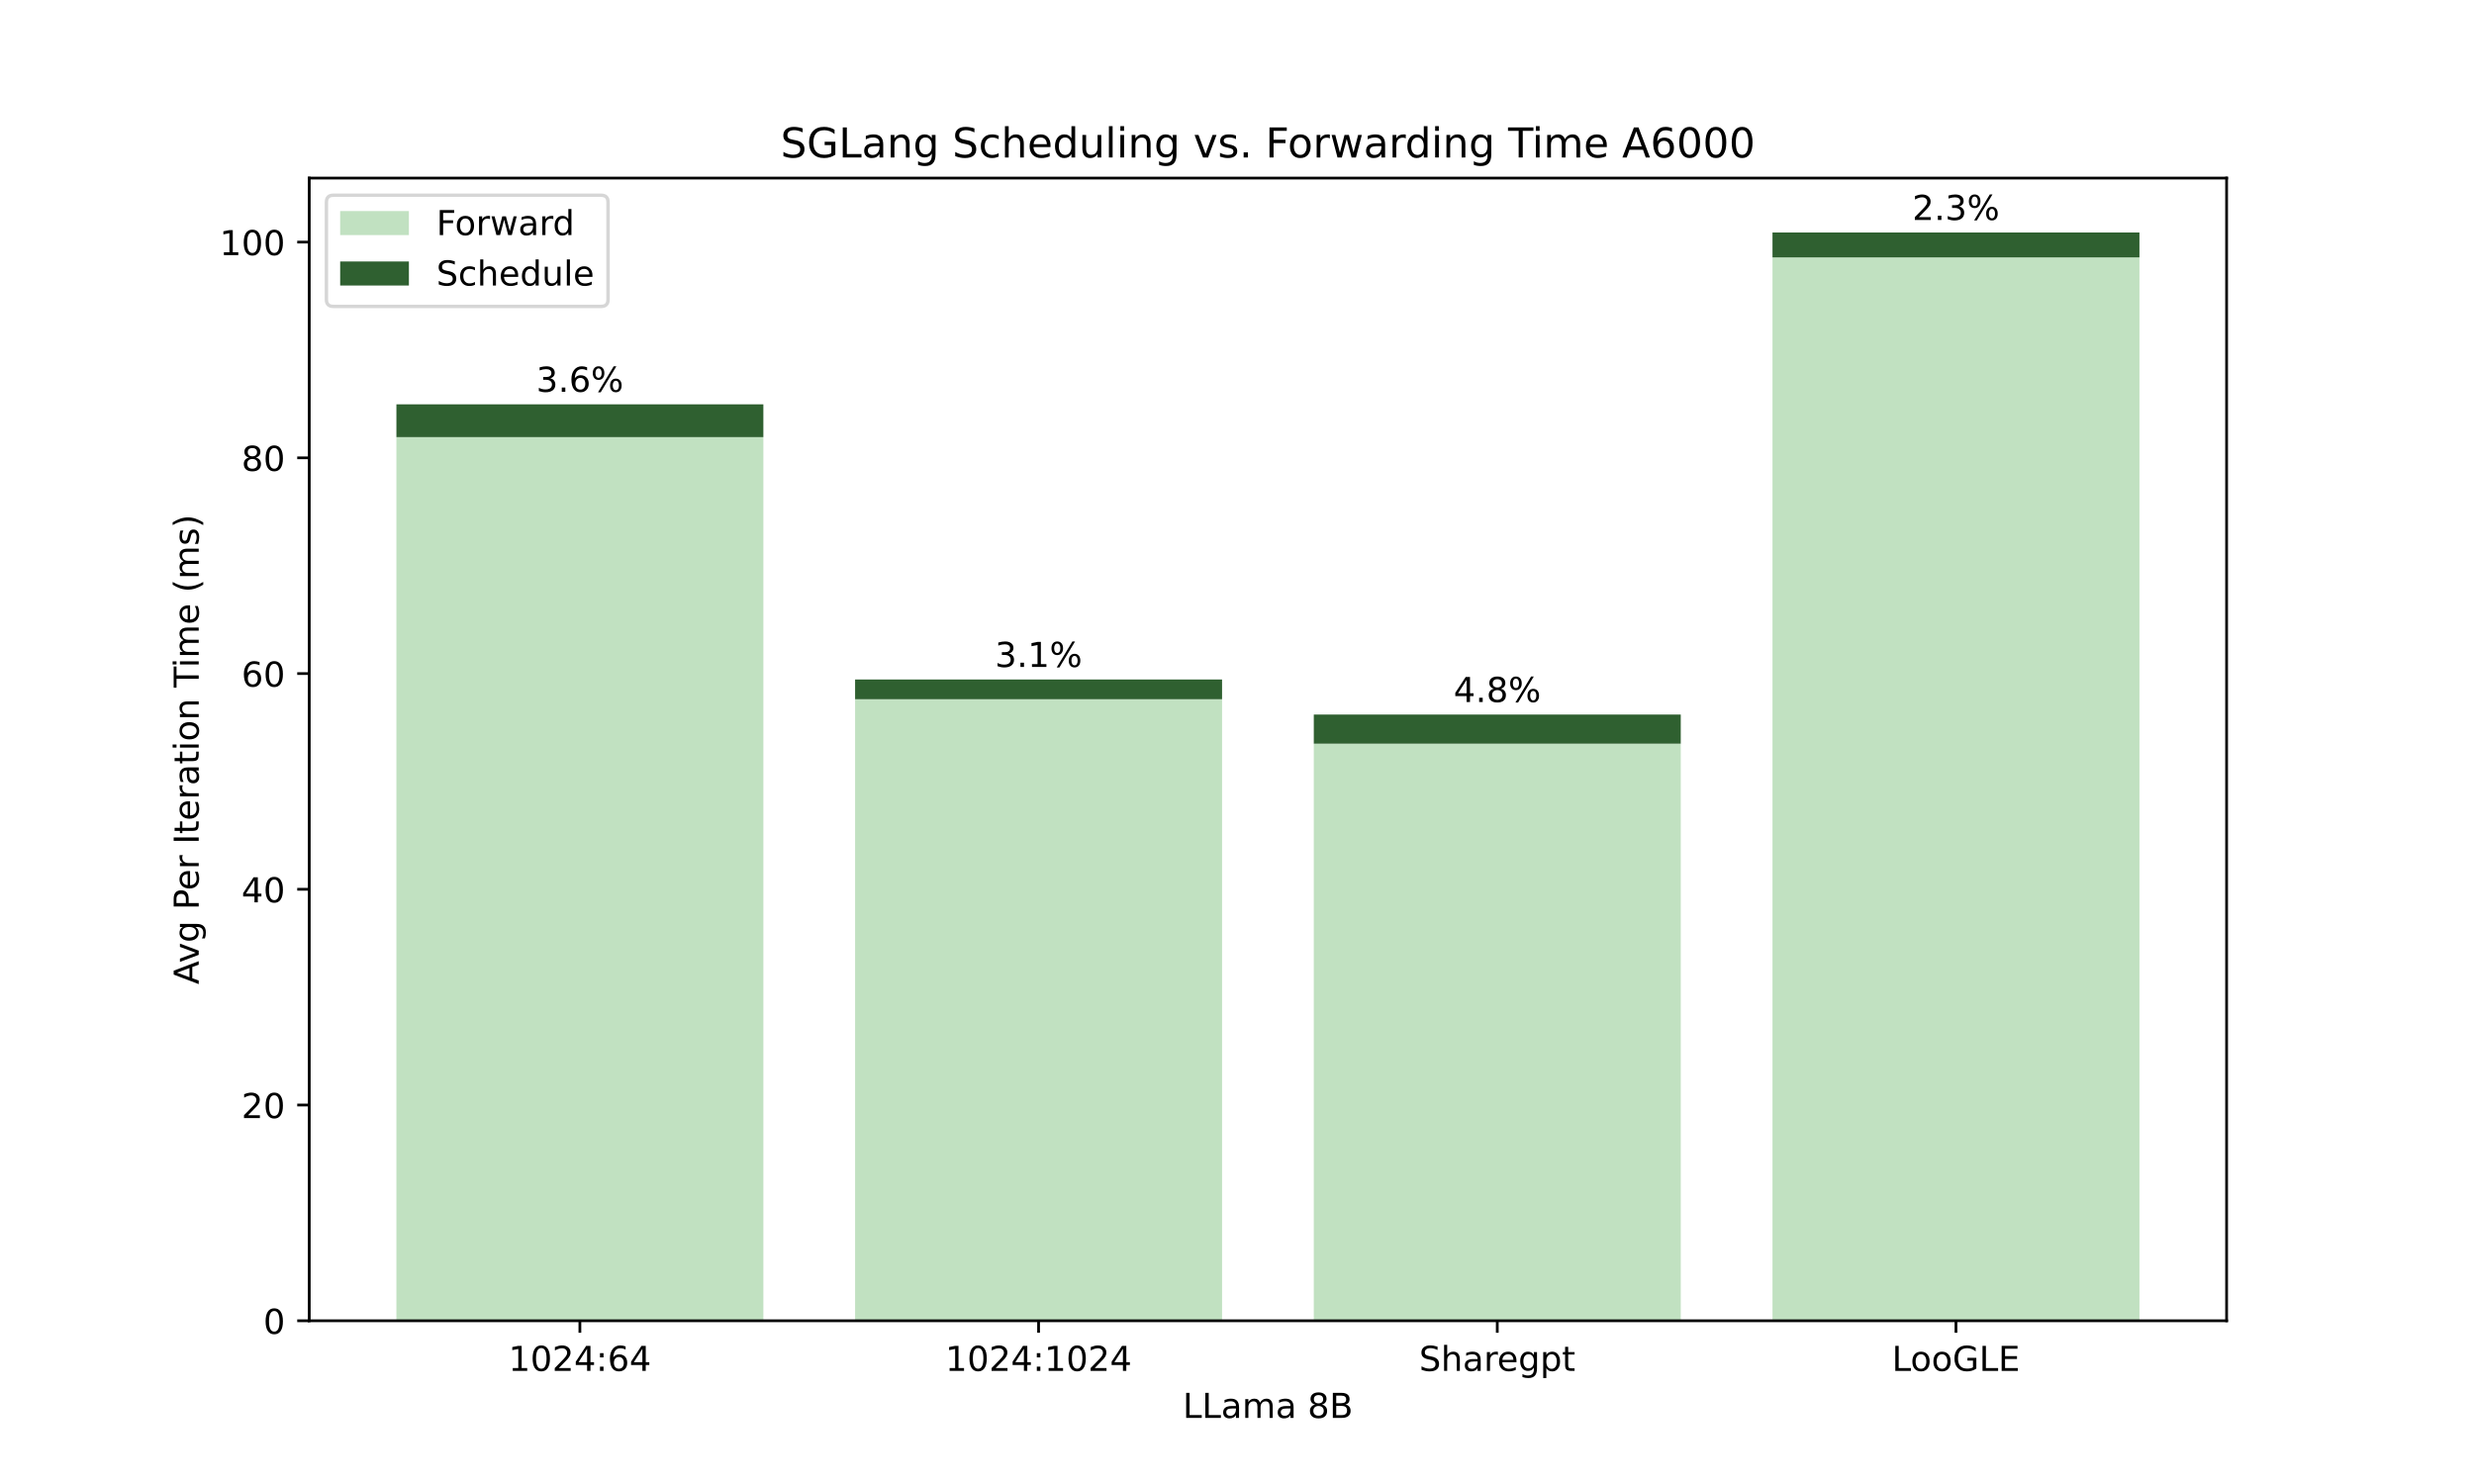
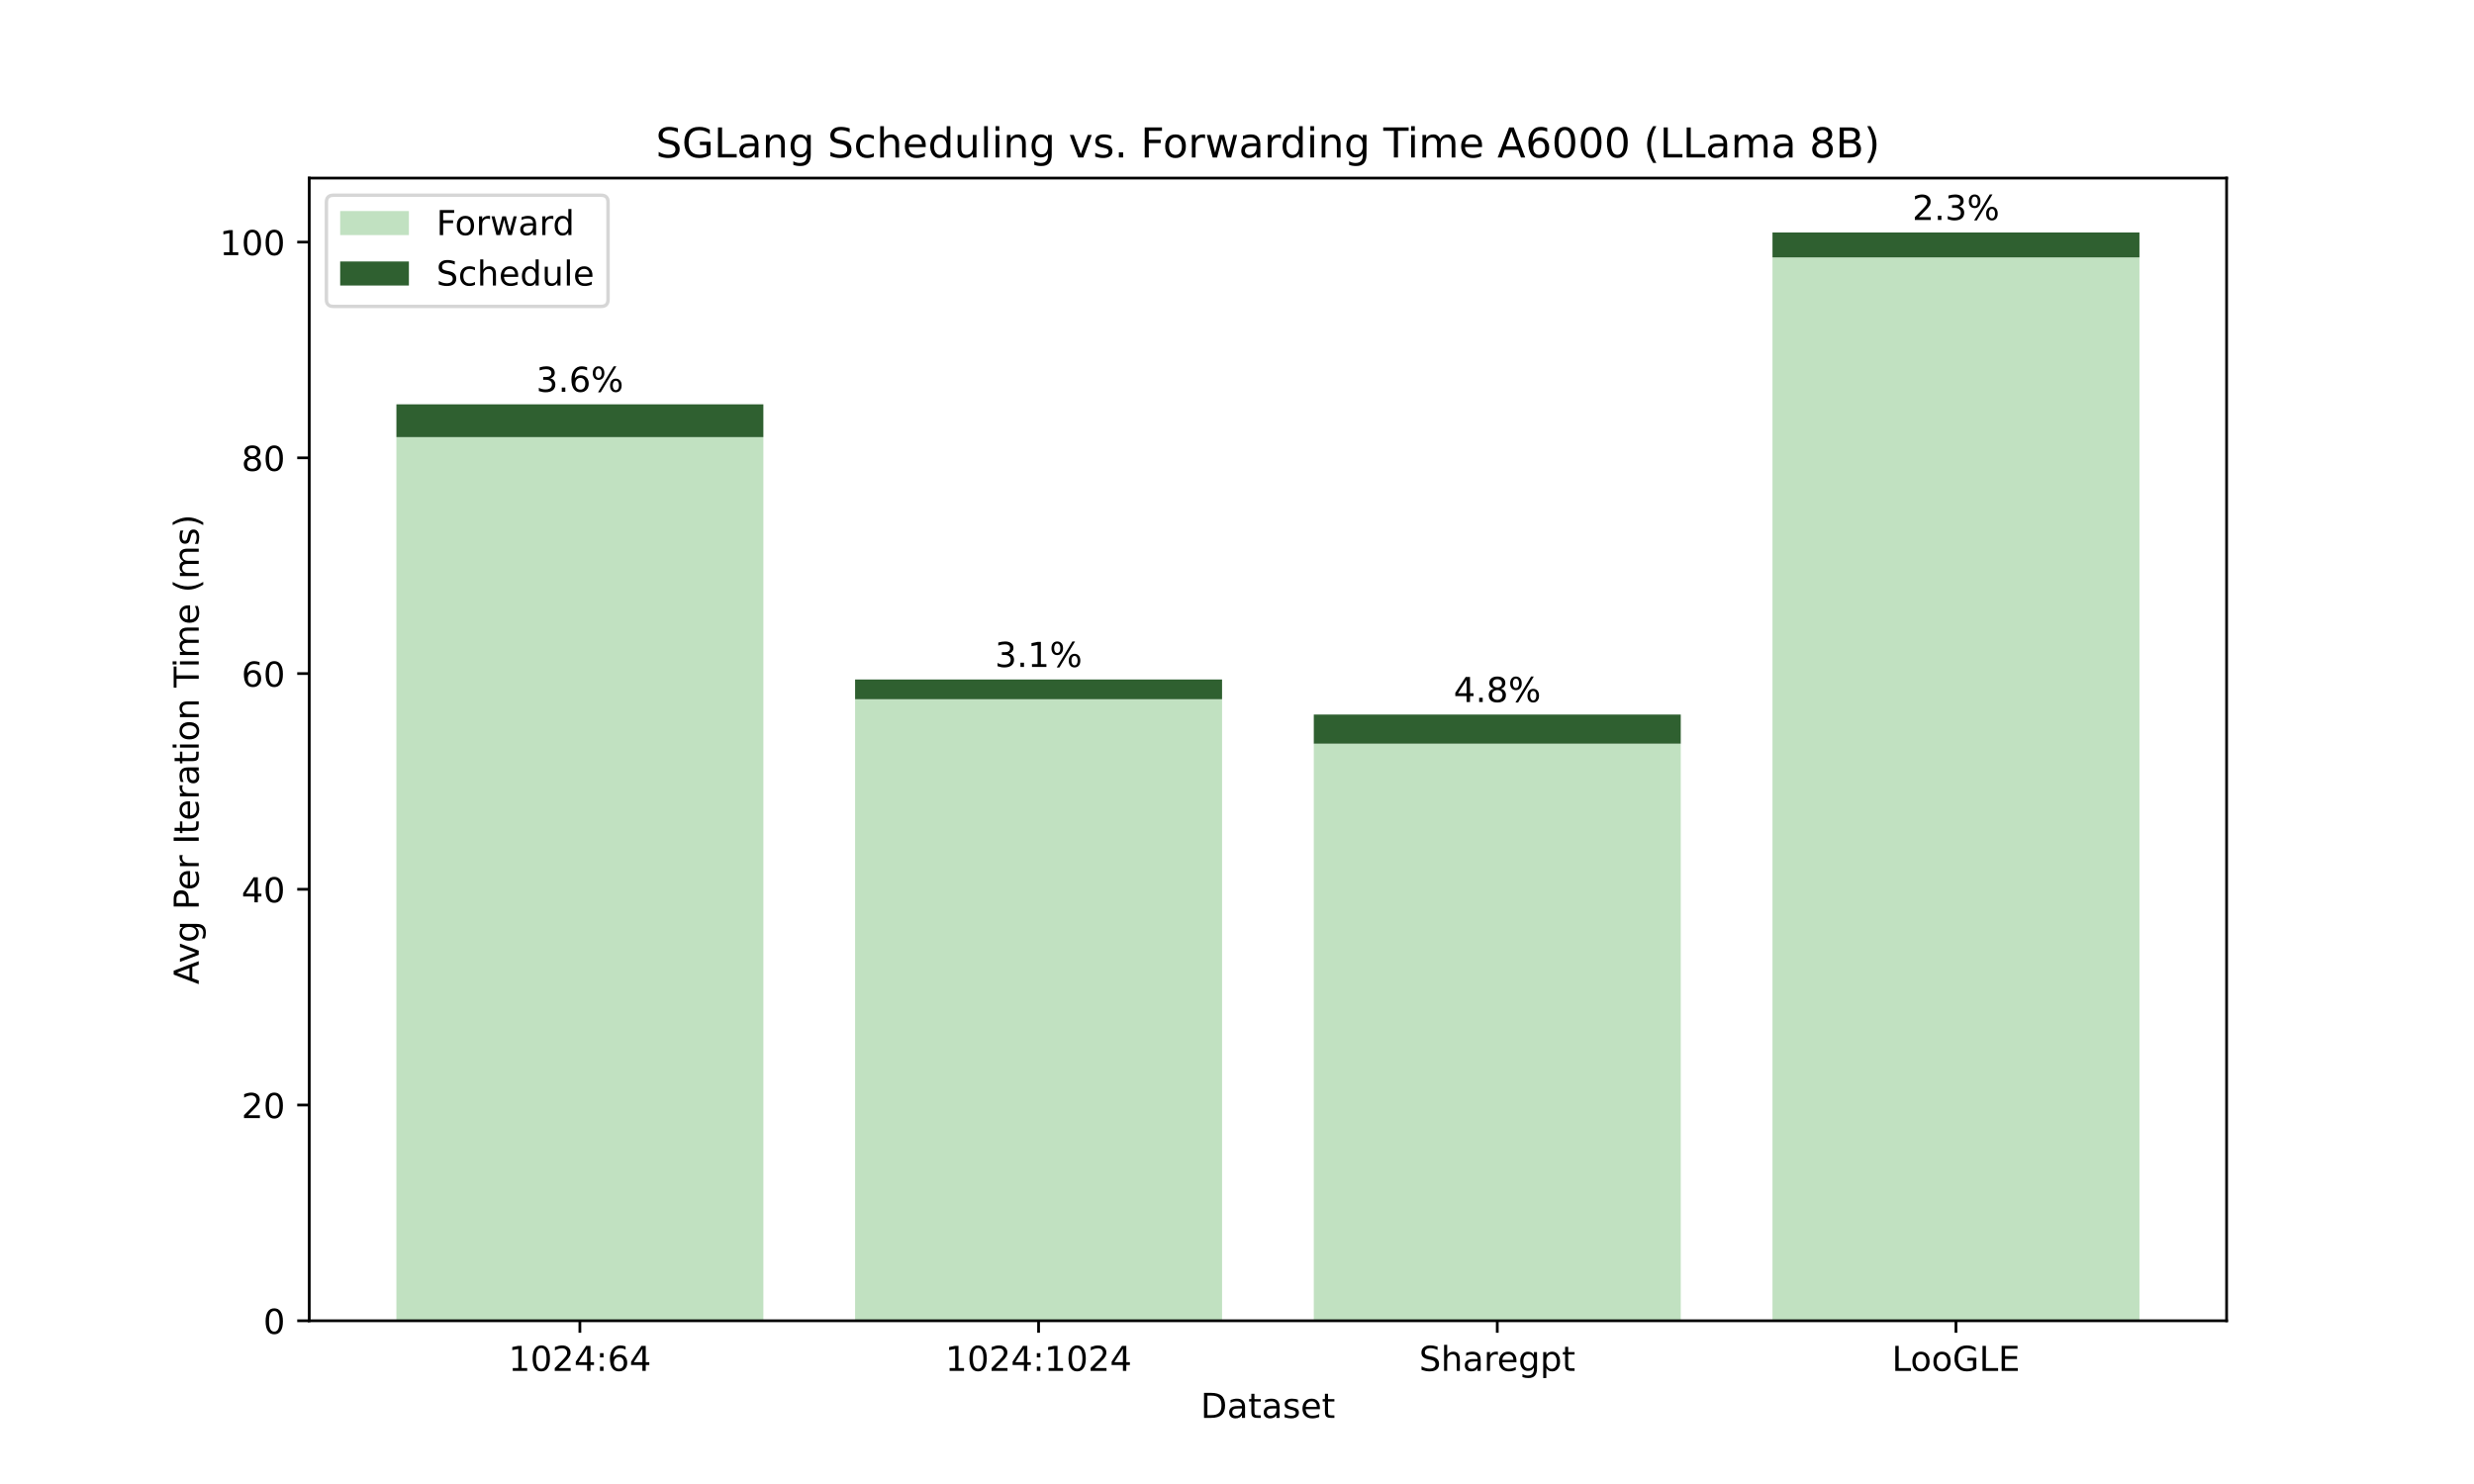
<svg xmlns="http://www.w3.org/2000/svg" xmlns:xlink="http://www.w3.org/1999/xlink" width="720pt" height="432pt" viewBox="0 0 720 432" version="1.1">
  <defs>
    <style type="text/css">*{stroke-linejoin: round; stroke-linecap: butt}</style>
  </defs>
  <g id="figure_1">
    <g id="patch_1">
      <path d="M 0 432  L 720 432  L 720 0  L 0 0  z " style="fill: #ffffff" />
    </g>
    <g id="axes_1">
      <g id="patch_2">
        <path d="M 90 384.48  L 648 384.48  L 648 51.84  L 90 51.84  z " style="fill: #ffffff" />
      </g>
      <g id="patch_3">
-         <path d="M 115.364 384.48  L 222.158 384.48  L 222.158 127.247  L 115.364 127.247  z " clip-path="url(#p2071688413)" style="fill: #c1e1c1" />
+         <path d="M 115.364 384.48  L 222.158 384.48  L 222.158 127.247  L 115.364 127.247  z " clip-path="url(#p54c4a87079)" style="fill: #c1e1c1" />
      </g>
      <g id="patch_4">
-         <path d="M 248.856 384.48  L 355.651 384.48  L 355.651 203.55  L 248.856 203.55  z " clip-path="url(#p2071688413)" style="fill: #c1e1c1" />
+         <path d="M 248.856 384.48  L 355.651 384.48  L 355.651 203.55  L 248.856 203.55  z " clip-path="url(#p54c4a87079)" style="fill: #c1e1c1" />
      </g>
      <g id="patch_5">
-         <path d="M 382.349 384.48  L 489.144 384.48  L 489.144 216.487  L 382.349 216.487  z " clip-path="url(#p2071688413)" style="fill: #c1e1c1" />
+         <path d="M 382.349 384.48  L 489.144 384.48  L 489.144 216.487  L 382.349 216.487  z " clip-path="url(#p54c4a87079)" style="fill: #c1e1c1" />
      </g>
      <g id="patch_6">
-         <path d="M 515.842 384.48  L 622.636 384.48  L 622.636 74.934  L 515.842 74.934  z " clip-path="url(#p2071688413)" style="fill: #c1e1c1" />
+         <path d="M 515.842 384.48  L 622.636 384.48  L 622.636 74.934  L 515.842 74.934  z " clip-path="url(#p54c4a87079)" style="fill: #c1e1c1" />
      </g>
      <g id="patch_7">
-         <path d="M 115.364 127.247  L 222.158 127.247  L 222.158 117.701  L 115.364 117.701  z " clip-path="url(#p2071688413)" style="fill: #2f6030" />
+         <path d="M 115.364 127.247  L 222.158 127.247  L 222.158 117.701  L 115.364 117.701  z " clip-path="url(#p54c4a87079)" style="fill: #2f6030" />
      </g>
      <g id="patch_8">
-         <path d="M 248.856 203.55  L 355.651 203.55  L 355.651 197.804  L 248.856 197.804  z " clip-path="url(#p2071688413)" style="fill: #2f6030" />
+         <path d="M 248.856 203.55  L 355.651 203.55  L 355.651 197.804  L 248.856 197.804  z " clip-path="url(#p54c4a87079)" style="fill: #2f6030" />
      </g>
      <g id="patch_9">
-         <path d="M 382.349 216.487  L 489.144 216.487  L 489.144 208.009  L 382.349 208.009  z " clip-path="url(#p2071688413)" style="fill: #2f6030" />
+         <path d="M 382.349 216.487  L 489.144 216.487  L 489.144 208.009  L 382.349 208.009  z " clip-path="url(#p54c4a87079)" style="fill: #2f6030" />
      </g>
      <g id="patch_10">
-         <path d="M 515.842 74.934  L 622.636 74.934  L 622.636 67.68  L 515.842 67.68  z " clip-path="url(#p2071688413)" style="fill: #2f6030" />
+         <path d="M 515.842 74.934  L 622.636 74.934  L 622.636 67.68  L 515.842 67.68  z " clip-path="url(#p54c4a87079)" style="fill: #2f6030" />
      </g>
      <g id="matplotlib.axis_1">
        <g id="xtick_1">
          <g id="line2d_1">
            <defs>
-               <path id="mbd88bad92b" d="M 0 0  L 0 3.5  " style="stroke: #000000; stroke-width: 0.8" />
+               <path id="m370e7eb549" d="M 0 0  L 0 3.5  " style="stroke: #000000; stroke-width: 0.8" />
            </defs>
            <g>
-               <use xlink:href="#mbd88bad92b" x="168.761" y="384.48" style="stroke: #000000; stroke-width: 0.8" />
+               <use xlink:href="#m370e7eb549" x="168.761" y="384.48" style="stroke: #000000; stroke-width: 0.8" />
            </g>
          </g>
          <g id="text_1">
            <g transform="translate(147.9889 399.0784) scale(0.1 -0.1)">
              <defs>
                <path id="DejaVuSans-31" d="M 794 531  L 1825 531  L 1825 4091  L 703 3866  L 703 4441  L 1819 4666  L 2450 4666  L 2450 531  L 3481 531  L 3481 0  L 794 0  L 794 531  z " transform="scale(0.015625)" />
                <path id="DejaVuSans-30" d="M 2034 4250  Q 1547 4250 1301 3770  Q 1056 3291 1056 2328  Q 1056 1369 1301 889  Q 1547 409 2034 409  Q 2525 409 2770 889  Q 3016 1369 3016 2328  Q 3016 3291 2770 3770  Q 2525 4250 2034 4250  z M 2034 4750  Q 2819 4750 3233 4129  Q 3647 3509 3647 2328  Q 3647 1150 3233 529  Q 2819 -91 2034 -91  Q 1250 -91 836 529  Q 422 1150 422 2328  Q 422 3509 836 4129  Q 1250 4750 2034 4750  z " transform="scale(0.015625)" />
                <path id="DejaVuSans-32" d="M 1228 531  L 3431 531  L 3431 0  L 469 0  L 469 531  Q 828 903 1448 1529  Q 2069 2156 2228 2338  Q 2531 2678 2651 2914  Q 2772 3150 2772 3378  Q 2772 3750 2511 3984  Q 2250 4219 1831 4219  Q 1534 4219 1204 4116  Q 875 4013 500 3803  L 500 4441  Q 881 4594 1212 4672  Q 1544 4750 1819 4750  Q 2544 4750 2975 4387  Q 3406 4025 3406 3419  Q 3406 3131 3298 2873  Q 3191 2616 2906 2266  Q 2828 2175 2409 1742  Q 1991 1309 1228 531  z " transform="scale(0.015625)" />
                <path id="DejaVuSans-34" d="M 2419 4116  L 825 1625  L 2419 1625  L 2419 4116  z M 2253 4666  L 3047 4666  L 3047 1625  L 3713 1625  L 3713 1100  L 3047 1100  L 3047 0  L 2419 0  L 2419 1100  L 313 1100  L 313 1709  L 2253 4666  z " transform="scale(0.015625)" />
                <path id="DejaVuSans-3a" d="M 750 794  L 1409 794  L 1409 0  L 750 0  L 750 794  z M 750 3309  L 1409 3309  L 1409 2516  L 750 2516  L 750 3309  z " transform="scale(0.015625)" />
                <path id="DejaVuSans-36" d="M 2113 2584  Q 1688 2584 1439 2293  Q 1191 2003 1191 1497  Q 1191 994 1439 701  Q 1688 409 2113 409  Q 2538 409 2786 701  Q 3034 994 3034 1497  Q 3034 2003 2786 2293  Q 2538 2584 2113 2584  z M 3366 4563  L 3366 3988  Q 3128 4100 2886 4159  Q 2644 4219 2406 4219  Q 1781 4219 1451 3797  Q 1122 3375 1075 2522  Q 1259 2794 1537 2939  Q 1816 3084 2150 3084  Q 2853 3084 3261 2657  Q 3669 2231 3669 1497  Q 3669 778 3244 343  Q 2819 -91 2113 -91  Q 1303 -91 875 529  Q 447 1150 447 2328  Q 447 3434 972 4092  Q 1497 4750 2381 4750  Q 2619 4750 2861 4703  Q 3103 4656 3366 4563  z " transform="scale(0.015625)" />
              </defs>
              <use xlink:href="#DejaVuSans-31" />
              <use xlink:href="#DejaVuSans-30" x="63.623" />
              <use xlink:href="#DejaVuSans-32" x="127.246" />
              <use xlink:href="#DejaVuSans-34" x="190.869" />
              <use xlink:href="#DejaVuSans-3a" x="254.492" />
              <use xlink:href="#DejaVuSans-36" x="288.184" />
              <use xlink:href="#DejaVuSans-34" x="351.807" />
            </g>
          </g>
        </g>
        <g id="xtick_2">
          <g id="line2d_2">
            <g>
-               <use xlink:href="#mbd88bad92b" x="302.254" y="384.48" style="stroke: #000000; stroke-width: 0.8" />
+               <use xlink:href="#m370e7eb549" x="302.254" y="384.48" style="stroke: #000000; stroke-width: 0.8" />
            </g>
          </g>
          <g id="text_2">
            <g transform="translate(275.1192 399.0784) scale(0.1 -0.1)">
              <use xlink:href="#DejaVuSans-31" />
              <use xlink:href="#DejaVuSans-30" x="63.623" />
              <use xlink:href="#DejaVuSans-32" x="127.246" />
              <use xlink:href="#DejaVuSans-34" x="190.869" />
              <use xlink:href="#DejaVuSans-3a" x="254.492" />
              <use xlink:href="#DejaVuSans-31" x="288.184" />
              <use xlink:href="#DejaVuSans-30" x="351.807" />
              <use xlink:href="#DejaVuSans-32" x="415.43" />
              <use xlink:href="#DejaVuSans-34" x="479.053" />
            </g>
          </g>
        </g>
        <g id="xtick_3">
          <g id="line2d_3">
            <g>
-               <use xlink:href="#mbd88bad92b" x="435.746" y="384.48" style="stroke: #000000; stroke-width: 0.8" />
+               <use xlink:href="#m370e7eb549" x="435.746" y="384.48" style="stroke: #000000; stroke-width: 0.8" />
            </g>
          </g>
          <g id="text_3">
            <g transform="translate(413.0113 399.0784) scale(0.1 -0.1)">
              <defs>
                <path id="DejaVuSans-53" d="M 3425 4513  L 3425 3897  Q 3066 4069 2747 4153  Q 2428 4238 2131 4238  Q 1616 4238 1336 4038  Q 1056 3838 1056 3469  Q 1056 3159 1242 3001  Q 1428 2844 1947 2747  L 2328 2669  Q 3034 2534 3370 2195  Q 3706 1856 3706 1288  Q 3706 609 3251 259  Q 2797 -91 1919 -91  Q 1588 -91 1214 -16  Q 841 59 441 206  L 441 856  Q 825 641 1194 531  Q 1563 422 1919 422  Q 2459 422 2753 634  Q 3047 847 3047 1241  Q 3047 1584 2836 1778  Q 2625 1972 2144 2069  L 1759 2144  Q 1053 2284 737 2584  Q 422 2884 422 3419  Q 422 4038 858 4394  Q 1294 4750 2059 4750  Q 2388 4750 2728 4690  Q 3069 4631 3425 4513  z " transform="scale(0.015625)" />
                <path id="DejaVuSans-68" d="M 3513 2113  L 3513 0  L 2938 0  L 2938 2094  Q 2938 2591 2744 2837  Q 2550 3084 2163 3084  Q 1697 3084 1428 2787  Q 1159 2491 1159 1978  L 1159 0  L 581 0  L 581 4863  L 1159 4863  L 1159 2956  Q 1366 3272 1645 3428  Q 1925 3584 2291 3584  Q 2894 3584 3203 3211  Q 3513 2838 3513 2113  z " transform="scale(0.015625)" />
                <path id="DejaVuSans-61" d="M 2194 1759  Q 1497 1759 1228 1600  Q 959 1441 959 1056  Q 959 750 1161 570  Q 1363 391 1709 391  Q 2188 391 2477 730  Q 2766 1069 2766 1631  L 2766 1759  L 2194 1759  z M 3341 1997  L 3341 0  L 2766 0  L 2766 531  Q 2569 213 2275 61  Q 1981 -91 1556 -91  Q 1019 -91 701 211  Q 384 513 384 1019  Q 384 1609 779 1909  Q 1175 2209 1959 2209  L 2766 2209  L 2766 2266  Q 2766 2663 2505 2880  Q 2244 3097 1772 3097  Q 1472 3097 1187 3025  Q 903 2953 641 2809  L 641 3341  Q 956 3463 1253 3523  Q 1550 3584 1831 3584  Q 2591 3584 2966 3190  Q 3341 2797 3341 1997  z " transform="scale(0.015625)" />
                <path id="DejaVuSans-72" d="M 2631 2963  Q 2534 3019 2420 3045  Q 2306 3072 2169 3072  Q 1681 3072 1420 2755  Q 1159 2438 1159 1844  L 1159 0  L 581 0  L 581 3500  L 1159 3500  L 1159 2956  Q 1341 3275 1631 3429  Q 1922 3584 2338 3584  Q 2397 3584 2469 3576  Q 2541 3569 2628 3553  L 2631 2963  z " transform="scale(0.015625)" />
                <path id="DejaVuSans-65" d="M 3597 1894  L 3597 1613  L 953 1613  Q 991 1019 1311 708  Q 1631 397 2203 397  Q 2534 397 2845 478  Q 3156 559 3463 722  L 3463 178  Q 3153 47 2828 -22  Q 2503 -91 2169 -91  Q 1331 -91 842 396  Q 353 884 353 1716  Q 353 2575 817 3079  Q 1281 3584 2069 3584  Q 2775 3584 3186 3129  Q 3597 2675 3597 1894  z M 3022 2063  Q 3016 2534 2758 2815  Q 2500 3097 2075 3097  Q 1594 3097 1305 2825  Q 1016 2553 972 2059  L 3022 2063  z " transform="scale(0.015625)" />
                <path id="DejaVuSans-67" d="M 2906 1791  Q 2906 2416 2648 2759  Q 2391 3103 1925 3103  Q 1463 3103 1205 2759  Q 947 2416 947 1791  Q 947 1169 1205 825  Q 1463 481 1925 481  Q 2391 481 2648 825  Q 2906 1169 2906 1791  z M 3481 434  Q 3481 -459 3084 -895  Q 2688 -1331 1869 -1331  Q 1566 -1331 1297 -1286  Q 1028 -1241 775 -1147  L 775 -588  Q 1028 -725 1275 -790  Q 1522 -856 1778 -856  Q 2344 -856 2625 -561  Q 2906 -266 2906 331  L 2906 616  Q 2728 306 2450 153  Q 2172 0 1784 0  Q 1141 0 747 490  Q 353 981 353 1791  Q 353 2603 747 3093  Q 1141 3584 1784 3584  Q 2172 3584 2450 3431  Q 2728 3278 2906 2969  L 2906 3500  L 3481 3500  L 3481 434  z " transform="scale(0.015625)" />
                <path id="DejaVuSans-70" d="M 1159 525  L 1159 -1331  L 581 -1331  L 581 3500  L 1159 3500  L 1159 2969  Q 1341 3281 1617 3432  Q 1894 3584 2278 3584  Q 2916 3584 3314 3078  Q 3713 2572 3713 1747  Q 3713 922 3314 415  Q 2916 -91 2278 -91  Q 1894 -91 1617 61  Q 1341 213 1159 525  z M 3116 1747  Q 3116 2381 2855 2742  Q 2594 3103 2138 3103  Q 1681 3103 1420 2742  Q 1159 2381 1159 1747  Q 1159 1113 1420 752  Q 1681 391 2138 391  Q 2594 391 2855 752  Q 3116 1113 3116 1747  z " transform="scale(0.015625)" />
                <path id="DejaVuSans-74" d="M 1172 4494  L 1172 3500  L 2356 3500  L 2356 3053  L 1172 3053  L 1172 1153  Q 1172 725 1289 603  Q 1406 481 1766 481  L 2356 481  L 2356 0  L 1766 0  Q 1100 0 847 248  Q 594 497 594 1153  L 594 3053  L 172 3053  L 172 3500  L 594 3500  L 594 4494  L 1172 4494  z " transform="scale(0.015625)" />
              </defs>
              <use xlink:href="#DejaVuSans-53" />
              <use xlink:href="#DejaVuSans-68" x="63.477" />
              <use xlink:href="#DejaVuSans-61" x="126.855" />
              <use xlink:href="#DejaVuSans-72" x="188.135" />
              <use xlink:href="#DejaVuSans-65" x="226.998" />
              <use xlink:href="#DejaVuSans-67" x="288.521" />
              <use xlink:href="#DejaVuSans-70" x="351.998" />
              <use xlink:href="#DejaVuSans-74" x="415.475" />
            </g>
          </g>
        </g>
        <g id="xtick_4">
          <g id="line2d_4">
            <g>
-               <use xlink:href="#mbd88bad92b" x="569.239" y="384.48" style="stroke: #000000; stroke-width: 0.8" />
+               <use xlink:href="#m370e7eb549" x="569.239" y="384.48" style="stroke: #000000; stroke-width: 0.8" />
            </g>
          </g>
          <g id="text_4">
            <g transform="translate(550.6025 399.0784) scale(0.1 -0.1)">
              <defs>
                <path id="DejaVuSans-4c" d="M 628 4666  L 1259 4666  L 1259 531  L 3531 531  L 3531 0  L 628 0  L 628 4666  z " transform="scale(0.015625)" />
                <path id="DejaVuSans-6f" d="M 1959 3097  Q 1497 3097 1228 2736  Q 959 2375 959 1747  Q 959 1119 1226 758  Q 1494 397 1959 397  Q 2419 397 2687 759  Q 2956 1122 2956 1747  Q 2956 2369 2687 2733  Q 2419 3097 1959 3097  z M 1959 3584  Q 2709 3584 3137 3096  Q 3566 2609 3566 1747  Q 3566 888 3137 398  Q 2709 -91 1959 -91  Q 1206 -91 779 398  Q 353 888 353 1747  Q 353 2609 779 3096  Q 1206 3584 1959 3584  z " transform="scale(0.015625)" />
                <path id="DejaVuSans-47" d="M 3809 666  L 3809 1919  L 2778 1919  L 2778 2438  L 4434 2438  L 4434 434  Q 4069 175 3628 42  Q 3188 -91 2688 -91  Q 1594 -91 976 548  Q 359 1188 359 2328  Q 359 3472 976 4111  Q 1594 4750 2688 4750  Q 3144 4750 3555 4637  Q 3966 4525 4313 4306  L 4313 3634  Q 3963 3931 3569 4081  Q 3175 4231 2741 4231  Q 1884 4231 1454 3753  Q 1025 3275 1025 2328  Q 1025 1384 1454 906  Q 1884 428 2741 428  Q 3075 428 3337 486  Q 3600 544 3809 666  z " transform="scale(0.015625)" />
                <path id="DejaVuSans-45" d="M 628 4666  L 3578 4666  L 3578 4134  L 1259 4134  L 1259 2753  L 3481 2753  L 3481 2222  L 1259 2222  L 1259 531  L 3634 531  L 3634 0  L 628 0  L 628 4666  z " transform="scale(0.015625)" />
              </defs>
              <use xlink:href="#DejaVuSans-4c" />
              <use xlink:href="#DejaVuSans-6f" x="53.963" />
              <use xlink:href="#DejaVuSans-6f" x="115.145" />
              <use xlink:href="#DejaVuSans-47" x="176.326" />
              <use xlink:href="#DejaVuSans-4c" x="253.816" />
              <use xlink:href="#DejaVuSans-45" x="309.529" />
            </g>
          </g>
        </g>
        <g id="text_5">
-           <g transform="translate(344.2289 412.7566) scale(0.1 -0.1)">
+           <g transform="translate(349.4203 412.7566) scale(0.1 -0.1)">
            <defs>
-               <path id="DejaVuSans-6d" d="M 3328 2828  Q 3544 3216 3844 3400  Q 4144 3584 4550 3584  Q 5097 3584 5394 3201  Q 5691 2819 5691 2113  L 5691 0  L 5113 0  L 5113 2094  Q 5113 2597 4934 2840  Q 4756 3084 4391 3084  Q 3944 3084 3684 2787  Q 3425 2491 3425 1978  L 3425 0  L 2847 0  L 2847 2094  Q 2847 2600 2669 2842  Q 2491 3084 2119 3084  Q 1678 3084 1418 2786  Q 1159 2488 1159 1978  L 1159 0  L 581 0  L 581 3500  L 1159 3500  L 1159 2956  Q 1356 3278 1631 3431  Q 1906 3584 2284 3584  Q 2666 3584 2933 3390  Q 3200 3197 3328 2828  z " transform="scale(0.015625)" />
-               <path id="DejaVuSans-20" transform="scale(0.015625)" />
-               <path id="DejaVuSans-38" d="M 2034 2216  Q 1584 2216 1326 1975  Q 1069 1734 1069 1313  Q 1069 891 1326 650  Q 1584 409 2034 409  Q 2484 409 2743 651  Q 3003 894 3003 1313  Q 3003 1734 2745 1975  Q 2488 2216 2034 2216  z M 1403 2484  Q 997 2584 770 2862  Q 544 3141 544 3541  Q 544 4100 942 4425  Q 1341 4750 2034 4750  Q 2731 4750 3128 4425  Q 3525 4100 3525 3541  Q 3525 3141 3298 2862  Q 3072 2584 2669 2484  Q 3125 2378 3379 2068  Q 3634 1759 3634 1313  Q 3634 634 3220 271  Q 2806 -91 2034 -91  Q 1263 -91 848 271  Q 434 634 434 1313  Q 434 1759 690 2068  Q 947 2378 1403 2484  z M 1172 3481  Q 1172 3119 1398 2916  Q 1625 2713 2034 2713  Q 2441 2713 2670 2916  Q 2900 3119 2900 3481  Q 2900 3844 2670 4047  Q 2441 4250 2034 4250  Q 1625 4250 1398 4047  Q 1172 3844 1172 3481  z " transform="scale(0.015625)" />
-               <path id="DejaVuSans-42" d="M 1259 2228  L 1259 519  L 2272 519  Q 2781 519 3026 730  Q 3272 941 3272 1375  Q 3272 1813 3026 2020  Q 2781 2228 2272 2228  L 1259 2228  z M 1259 4147  L 1259 2741  L 2194 2741  Q 2656 2741 2882 2914  Q 3109 3088 3109 3444  Q 3109 3797 2882 3972  Q 2656 4147 2194 4147  L 1259 4147  z M 628 4666  L 2241 4666  Q 2963 4666 3353 4366  Q 3744 4066 3744 3513  Q 3744 3084 3544 2831  Q 3344 2578 2956 2516  Q 3422 2416 3680 2098  Q 3938 1781 3938 1306  Q 3938 681 3513 340  Q 3088 0 2303 0  L 628 0  L 628 4666  z " transform="scale(0.015625)" />
+               <path id="DejaVuSans-44" d="M 1259 4147  L 1259 519  L 2022 519  Q 2988 519 3436 956  Q 3884 1394 3884 2338  Q 3884 3275 3436 3711  Q 2988 4147 2022 4147  L 1259 4147  z M 628 4666  L 1925 4666  Q 3281 4666 3915 4102  Q 4550 3538 4550 2338  Q 4550 1131 3912 565  Q 3275 0 1925 0  L 628 0  L 628 4666  z " transform="scale(0.015625)" />
+               <path id="DejaVuSans-73" d="M 2834 3397  L 2834 2853  Q 2591 2978 2328 3040  Q 2066 3103 1784 3103  Q 1356 3103 1142 2972  Q 928 2841 928 2578  Q 928 2378 1081 2264  Q 1234 2150 1697 2047  L 1894 2003  Q 2506 1872 2764 1633  Q 3022 1394 3022 966  Q 3022 478 2636 193  Q 2250 -91 1575 -91  Q 1294 -91 989 -36  Q 684 19 347 128  L 347 722  Q 666 556 975 473  Q 1284 391 1588 391  Q 1994 391 2212 530  Q 2431 669 2431 922  Q 2431 1156 2273 1281  Q 2116 1406 1581 1522  L 1381 1569  Q 847 1681 609 1914  Q 372 2147 372 2553  Q 372 3047 722 3315  Q 1072 3584 1716 3584  Q 2034 3584 2315 3537  Q 2597 3491 2834 3397  z " transform="scale(0.015625)" />
            </defs>
-             <use xlink:href="#DejaVuSans-4c" />
-             <use xlink:href="#DejaVuSans-4c" x="55.713" />
-             <use xlink:href="#DejaVuSans-61" x="111.426" />
-             <use xlink:href="#DejaVuSans-6d" x="172.705" />
-             <use xlink:href="#DejaVuSans-61" x="270.117" />
-             <use xlink:href="#DejaVuSans-20" x="331.396" />
-             <use xlink:href="#DejaVuSans-38" x="363.184" />
-             <use xlink:href="#DejaVuSans-42" x="426.807" />
+             <use xlink:href="#DejaVuSans-44" />
+             <use xlink:href="#DejaVuSans-61" x="77.002" />
+             <use xlink:href="#DejaVuSans-74" x="138.281" />
+             <use xlink:href="#DejaVuSans-61" x="177.49" />
+             <use xlink:href="#DejaVuSans-73" x="238.77" />
+             <use xlink:href="#DejaVuSans-65" x="290.869" />
+             <use xlink:href="#DejaVuSans-74" x="352.393" />
          </g>
        </g>
      </g>
      <g id="matplotlib.axis_2">
        <g id="ytick_1">
          <g id="line2d_5">
            <defs>
-               <path id="m753ccb48bf" d="M 0 0  L -3.5 0  " style="stroke: #000000; stroke-width: 0.8" />
+               <path id="mdc5b35a947" d="M 0 0  L -3.5 0  " style="stroke: #000000; stroke-width: 0.8" />
            </defs>
            <g>
-               <use xlink:href="#m753ccb48bf" x="90" y="384.48" style="stroke: #000000; stroke-width: 0.8" />
+               <use xlink:href="#mdc5b35a947" x="90" y="384.48" style="stroke: #000000; stroke-width: 0.8" />
            </g>
          </g>
          <g id="text_6">
            <g transform="translate(76.6375 388.2792) scale(0.1 -0.1)">
              <use xlink:href="#DejaVuSans-30" />
            </g>
          </g>
        </g>
        <g id="ytick_2">
          <g id="line2d_6">
            <g>
-               <use xlink:href="#m753ccb48bf" x="90" y="321.679" style="stroke: #000000; stroke-width: 0.8" />
+               <use xlink:href="#mdc5b35a947" x="90" y="321.679" style="stroke: #000000; stroke-width: 0.8" />
            </g>
          </g>
          <g id="text_7">
            <g transform="translate(70.275 325.4781) scale(0.1 -0.1)">
              <use xlink:href="#DejaVuSans-32" />
              <use xlink:href="#DejaVuSans-30" x="63.623" />
            </g>
          </g>
        </g>
        <g id="ytick_3">
          <g id="line2d_7">
            <g>
-               <use xlink:href="#m753ccb48bf" x="90" y="258.878" style="stroke: #000000; stroke-width: 0.8" />
+               <use xlink:href="#mdc5b35a947" x="90" y="258.878" style="stroke: #000000; stroke-width: 0.8" />
            </g>
          </g>
          <g id="text_8">
            <g transform="translate(70.275 262.6771) scale(0.1 -0.1)">
              <use xlink:href="#DejaVuSans-34" />
              <use xlink:href="#DejaVuSans-30" x="63.623" />
            </g>
          </g>
        </g>
        <g id="ytick_4">
          <g id="line2d_8">
            <g>
-               <use xlink:href="#m753ccb48bf" x="90" y="196.077" style="stroke: #000000; stroke-width: 0.8" />
+               <use xlink:href="#mdc5b35a947" x="90" y="196.077" style="stroke: #000000; stroke-width: 0.8" />
            </g>
          </g>
          <g id="text_9">
            <g transform="translate(70.275 199.876) scale(0.1 -0.1)">
              <use xlink:href="#DejaVuSans-36" />
              <use xlink:href="#DejaVuSans-30" x="63.623" />
            </g>
          </g>
        </g>
        <g id="ytick_5">
          <g id="line2d_9">
            <g>
-               <use xlink:href="#m753ccb48bf" x="90" y="133.276" style="stroke: #000000; stroke-width: 0.8" />
+               <use xlink:href="#mdc5b35a947" x="90" y="133.276" style="stroke: #000000; stroke-width: 0.8" />
            </g>
          </g>
          <g id="text_10">
            <g transform="translate(70.275 137.0749) scale(0.1 -0.1)">
+               <defs>
+                 <path id="DejaVuSans-38" d="M 2034 2216  Q 1584 2216 1326 1975  Q 1069 1734 1069 1313  Q 1069 891 1326 650  Q 1584 409 2034 409  Q 2484 409 2743 651  Q 3003 894 3003 1313  Q 3003 1734 2745 1975  Q 2488 2216 2034 2216  z M 1403 2484  Q 997 2584 770 2862  Q 544 3141 544 3541  Q 544 4100 942 4425  Q 1341 4750 2034 4750  Q 2731 4750 3128 4425  Q 3525 4100 3525 3541  Q 3525 3141 3298 2862  Q 3072 2584 2669 2484  Q 3125 2378 3379 2068  Q 3634 1759 3634 1313  Q 3634 634 3220 271  Q 2806 -91 2034 -91  Q 1263 -91 848 271  Q 434 634 434 1313  Q 434 1759 690 2068  Q 947 2378 1403 2484  z M 1172 3481  Q 1172 3119 1398 2916  Q 1625 2713 2034 2713  Q 2441 2713 2670 2916  Q 2900 3119 2900 3481  Q 2900 3844 2670 4047  Q 2441 4250 2034 4250  Q 1625 4250 1398 4047  Q 1172 3844 1172 3481  z " transform="scale(0.015625)" />
+               </defs>
              <use xlink:href="#DejaVuSans-38" />
              <use xlink:href="#DejaVuSans-30" x="63.623" />
            </g>
          </g>
        </g>
        <g id="ytick_6">
          <g id="line2d_10">
            <g>
-               <use xlink:href="#m753ccb48bf" x="90" y="70.475" style="stroke: #000000; stroke-width: 0.8" />
+               <use xlink:href="#mdc5b35a947" x="90" y="70.475" style="stroke: #000000; stroke-width: 0.8" />
            </g>
          </g>
          <g id="text_11">
            <g transform="translate(63.9125 74.27387) scale(0.1 -0.1)">
              <use xlink:href="#DejaVuSans-31" />
              <use xlink:href="#DejaVuSans-30" x="63.623" />
              <use xlink:href="#DejaVuSans-30" x="127.246" />
            </g>
          </g>
        </g>
        <g id="text_12">
          <g transform="translate(57.83281 286.5608) rotate(-90) scale(0.1 -0.1)">
            <defs>
              <path id="DejaVuSans-41" d="M 2188 4044  L 1331 1722  L 3047 1722  L 2188 4044  z M 1831 4666  L 2547 4666  L 4325 0  L 3669 0  L 3244 1197  L 1141 1197  L 716 0  L 50 0  L 1831 4666  z " transform="scale(0.015625)" />
              <path id="DejaVuSans-76" d="M 191 3500  L 800 3500  L 1894 563  L 2988 3500  L 3597 3500  L 2284 0  L 1503 0  L 191 3500  z " transform="scale(0.015625)" />
+               <path id="DejaVuSans-20" transform="scale(0.015625)" />
              <path id="DejaVuSans-50" d="M 1259 4147  L 1259 2394  L 2053 2394  Q 2494 2394 2734 2622  Q 2975 2850 2975 3272  Q 2975 3691 2734 3919  Q 2494 4147 2053 4147  L 1259 4147  z M 628 4666  L 2053 4666  Q 2838 4666 3239 4311  Q 3641 3956 3641 3272  Q 3641 2581 3239 2228  Q 2838 1875 2053 1875  L 1259 1875  L 1259 0  L 628 0  L 628 4666  z " transform="scale(0.015625)" />
              <path id="DejaVuSans-49" d="M 628 4666  L 1259 4666  L 1259 0  L 628 0  L 628 4666  z " transform="scale(0.015625)" />
              <path id="DejaVuSans-69" d="M 603 3500  L 1178 3500  L 1178 0  L 603 0  L 603 3500  z M 603 4863  L 1178 4863  L 1178 4134  L 603 4134  L 603 4863  z " transform="scale(0.015625)" />
              <path id="DejaVuSans-6e" d="M 3513 2113  L 3513 0  L 2938 0  L 2938 2094  Q 2938 2591 2744 2837  Q 2550 3084 2163 3084  Q 1697 3084 1428 2787  Q 1159 2491 1159 1978  L 1159 0  L 581 0  L 581 3500  L 1159 3500  L 1159 2956  Q 1366 3272 1645 3428  Q 1925 3584 2291 3584  Q 2894 3584 3203 3211  Q 3513 2838 3513 2113  z " transform="scale(0.015625)" />
              <path id="DejaVuSans-54" d="M -19 4666  L 3928 4666  L 3928 4134  L 2272 4134  L 2272 0  L 1638 0  L 1638 4134  L -19 4134  L -19 4666  z " transform="scale(0.015625)" />
+               <path id="DejaVuSans-6d" d="M 3328 2828  Q 3544 3216 3844 3400  Q 4144 3584 4550 3584  Q 5097 3584 5394 3201  Q 5691 2819 5691 2113  L 5691 0  L 5113 0  L 5113 2094  Q 5113 2597 4934 2840  Q 4756 3084 4391 3084  Q 3944 3084 3684 2787  Q 3425 2491 3425 1978  L 3425 0  L 2847 0  L 2847 2094  Q 2847 2600 2669 2842  Q 2491 3084 2119 3084  Q 1678 3084 1418 2786  Q 1159 2488 1159 1978  L 1159 0  L 581 0  L 581 3500  L 1159 3500  L 1159 2956  Q 1356 3278 1631 3431  Q 1906 3584 2284 3584  Q 2666 3584 2933 3390  Q 3200 3197 3328 2828  z " transform="scale(0.015625)" />
              <path id="DejaVuSans-28" d="M 1984 4856  Q 1566 4138 1362 3434  Q 1159 2731 1159 2009  Q 1159 1288 1364 580  Q 1569 -128 1984 -844  L 1484 -844  Q 1016 -109 783 600  Q 550 1309 550 2009  Q 550 2706 781 3412  Q 1013 4119 1484 4856  L 1984 4856  z " transform="scale(0.015625)" />
-               <path id="DejaVuSans-73" d="M 2834 3397  L 2834 2853  Q 2591 2978 2328 3040  Q 2066 3103 1784 3103  Q 1356 3103 1142 2972  Q 928 2841 928 2578  Q 928 2378 1081 2264  Q 1234 2150 1697 2047  L 1894 2003  Q 2506 1872 2764 1633  Q 3022 1394 3022 966  Q 3022 478 2636 193  Q 2250 -91 1575 -91  Q 1294 -91 989 -36  Q 684 19 347 128  L 347 722  Q 666 556 975 473  Q 1284 391 1588 391  Q 1994 391 2212 530  Q 2431 669 2431 922  Q 2431 1156 2273 1281  Q 2116 1406 1581 1522  L 1381 1569  Q 847 1681 609 1914  Q 372 2147 372 2553  Q 372 3047 722 3315  Q 1072 3584 1716 3584  Q 2034 3584 2315 3537  Q 2597 3491 2834 3397  z " transform="scale(0.015625)" />
              <path id="DejaVuSans-29" d="M 513 4856  L 1013 4856  Q 1481 4119 1714 3412  Q 1947 2706 1947 2009  Q 1947 1309 1714 600  Q 1481 -109 1013 -844  L 513 -844  Q 928 -128 1133 580  Q 1338 1288 1338 2009  Q 1338 2731 1133 3434  Q 928 4138 513 4856  z " transform="scale(0.015625)" />
            </defs>
            <use xlink:href="#DejaVuSans-41" />
            <use xlink:href="#DejaVuSans-76" x="62.533" />
            <use xlink:href="#DejaVuSans-67" x="121.713" />
            <use xlink:href="#DejaVuSans-20" x="185.189" />
            <use xlink:href="#DejaVuSans-50" x="216.977" />
            <use xlink:href="#DejaVuSans-65" x="273.654" />
            <use xlink:href="#DejaVuSans-72" x="335.178" />
            <use xlink:href="#DejaVuSans-20" x="376.291" />
            <use xlink:href="#DejaVuSans-49" x="408.078" />
            <use xlink:href="#DejaVuSans-74" x="437.57" />
            <use xlink:href="#DejaVuSans-65" x="476.779" />
            <use xlink:href="#DejaVuSans-72" x="538.303" />
            <use xlink:href="#DejaVuSans-61" x="579.416" />
            <use xlink:href="#DejaVuSans-74" x="640.695" />
            <use xlink:href="#DejaVuSans-69" x="679.904" />
            <use xlink:href="#DejaVuSans-6f" x="707.688" />
            <use xlink:href="#DejaVuSans-6e" x="768.869" />
            <use xlink:href="#DejaVuSans-20" x="832.248" />
            <use xlink:href="#DejaVuSans-54" x="864.035" />
            <use xlink:href="#DejaVuSans-69" x="921.994" />
            <use xlink:href="#DejaVuSans-6d" x="949.777" />
            <use xlink:href="#DejaVuSans-65" x="1047.189" />
            <use xlink:href="#DejaVuSans-20" x="1108.713" />
            <use xlink:href="#DejaVuSans-28" x="1140.5" />
            <use xlink:href="#DejaVuSans-6d" x="1179.514" />
            <use xlink:href="#DejaVuSans-73" x="1276.926" />
            <use xlink:href="#DejaVuSans-29" x="1329.025" />
          </g>
        </g>
      </g>
      <g id="patch_11">
        <path d="M 90 384.48  L 90 51.84  " style="fill: none; stroke: #000000; stroke-width: 0.8; stroke-linejoin: miter; stroke-linecap: square" />
      </g>
      <g id="patch_12">
        <path d="M 648 384.48  L 648 51.84  " style="fill: none; stroke: #000000; stroke-width: 0.8; stroke-linejoin: miter; stroke-linecap: square" />
      </g>
      <g id="patch_13">
        <path d="M 90 384.48  L 648 384.48  " style="fill: none; stroke: #000000; stroke-width: 0.8; stroke-linejoin: miter; stroke-linecap: square" />
      </g>
      <g id="patch_14">
        <path d="M 90 51.84  L 648 51.84  " style="fill: none; stroke: #000000; stroke-width: 0.8; stroke-linejoin: miter; stroke-linecap: square" />
      </g>
      <g id="text_13">
        <g transform="translate(156.0584 114.0513) scale(0.1 -0.1)">
          <defs>
            <path id="DejaVuSans-33" d="M 2597 2516  Q 3050 2419 3304 2112  Q 3559 1806 3559 1356  Q 3559 666 3084 287  Q 2609 -91 1734 -91  Q 1441 -91 1130 -33  Q 819 25 488 141  L 488 750  Q 750 597 1062 519  Q 1375 441 1716 441  Q 2309 441 2620 675  Q 2931 909 2931 1356  Q 2931 1769 2642 2001  Q 2353 2234 1838 2234  L 1294 2234  L 1294 2753  L 1863 2753  Q 2328 2753 2575 2939  Q 2822 3125 2822 3475  Q 2822 3834 2567 4026  Q 2313 4219 1838 4219  Q 1578 4219 1281 4162  Q 984 4106 628 3988  L 628 4550  Q 988 4650 1302 4700  Q 1616 4750 1894 4750  Q 2613 4750 3031 4423  Q 3450 4097 3450 3541  Q 3450 3153 3228 2886  Q 3006 2619 2597 2516  z " transform="scale(0.015625)" />
            <path id="DejaVuSans-2e" d="M 684 794  L 1344 794  L 1344 0  L 684 0  L 684 794  z " transform="scale(0.015625)" />
            <path id="DejaVuSans-25" d="M 4653 2053  Q 4381 2053 4226 1822  Q 4072 1591 4072 1178  Q 4072 772 4226 539  Q 4381 306 4653 306  Q 4919 306 5073 539  Q 5228 772 5228 1178  Q 5228 1588 5073 1820  Q 4919 2053 4653 2053  z M 4653 2450  Q 5147 2450 5437 2106  Q 5728 1763 5728 1178  Q 5728 594 5436 251  Q 5144 -91 4653 -91  Q 4153 -91 3862 251  Q 3572 594 3572 1178  Q 3572 1766 3864 2108  Q 4156 2450 4653 2450  z M 1428 4353  Q 1159 4353 1004 4120  Q 850 3888 850 3481  Q 850 3069 1003 2837  Q 1156 2606 1428 2606  Q 1700 2606 1854 2837  Q 2009 3069 2009 3481  Q 2009 3884 1853 4118  Q 1697 4353 1428 4353  z M 4250 4750  L 4750 4750  L 1831 -91  L 1331 -91  L 4250 4750  z M 1428 4750  Q 1922 4750 2215 4408  Q 2509 4066 2509 3481  Q 2509 2891 2217 2550  Q 1925 2209 1428 2209  Q 931 2209 642 2551  Q 353 2894 353 3481  Q 353 4063 643 4406  Q 934 4750 1428 4750  z " transform="scale(0.015625)" />
          </defs>
          <use xlink:href="#DejaVuSans-33" />
          <use xlink:href="#DejaVuSans-2e" x="63.623" />
          <use xlink:href="#DejaVuSans-36" x="95.41" />
          <use xlink:href="#DejaVuSans-25" x="159.033" />
        </g>
      </g>
      <g id="text_14">
        <g transform="translate(289.5512 194.1541) scale(0.1 -0.1)">
          <use xlink:href="#DejaVuSans-33" />
          <use xlink:href="#DejaVuSans-2e" x="63.623" />
          <use xlink:href="#DejaVuSans-31" x="95.41" />
          <use xlink:href="#DejaVuSans-25" x="159.033" />
        </g>
      </g>
      <g id="text_15">
        <g transform="translate(423.0441 204.3593) scale(0.1 -0.1)">
          <use xlink:href="#DejaVuSans-34" />
          <use xlink:href="#DejaVuSans-2e" x="63.623" />
          <use xlink:href="#DejaVuSans-38" x="95.41" />
          <use xlink:href="#DejaVuSans-25" x="159.033" />
        </g>
      </g>
      <g id="text_16">
        <g transform="translate(556.5369 64.03029) scale(0.1 -0.1)">
          <use xlink:href="#DejaVuSans-32" />
          <use xlink:href="#DejaVuSans-2e" x="63.623" />
          <use xlink:href="#DejaVuSans-33" x="95.41" />
          <use xlink:href="#DejaVuSans-25" x="159.033" />
        </g>
      </g>
      <g id="text_17">
-         <g transform="translate(227.1741 45.84) scale(0.12 -0.12)">
+         <g transform="translate(190.86 45.84) scale(0.12 -0.12)">
          <defs>
            <path id="DejaVuSans-63" d="M 3122 3366  L 3122 2828  Q 2878 2963 2633 3030  Q 2388 3097 2138 3097  Q 1578 3097 1268 2742  Q 959 2388 959 1747  Q 959 1106 1268 751  Q 1578 397 2138 397  Q 2388 397 2633 464  Q 2878 531 3122 666  L 3122 134  Q 2881 22 2623 -34  Q 2366 -91 2075 -91  Q 1284 -91 818 406  Q 353 903 353 1747  Q 353 2603 823 3093  Q 1294 3584 2113 3584  Q 2378 3584 2631 3529  Q 2884 3475 3122 3366  z " transform="scale(0.015625)" />
            <path id="DejaVuSans-64" d="M 2906 2969  L 2906 4863  L 3481 4863  L 3481 0  L 2906 0  L 2906 525  Q 2725 213 2448 61  Q 2172 -91 1784 -91  Q 1150 -91 751 415  Q 353 922 353 1747  Q 353 2572 751 3078  Q 1150 3584 1784 3584  Q 2172 3584 2448 3432  Q 2725 3281 2906 2969  z M 947 1747  Q 947 1113 1208 752  Q 1469 391 1925 391  Q 2381 391 2643 752  Q 2906 1113 2906 1747  Q 2906 2381 2643 2742  Q 2381 3103 1925 3103  Q 1469 3103 1208 2742  Q 947 2381 947 1747  z " transform="scale(0.015625)" />
            <path id="DejaVuSans-75" d="M 544 1381  L 544 3500  L 1119 3500  L 1119 1403  Q 1119 906 1312 657  Q 1506 409 1894 409  Q 2359 409 2629 706  Q 2900 1003 2900 1516  L 2900 3500  L 3475 3500  L 3475 0  L 2900 0  L 2900 538  Q 2691 219 2414 64  Q 2138 -91 1772 -91  Q 1169 -91 856 284  Q 544 659 544 1381  z M 1991 3584  L 1991 3584  z " transform="scale(0.015625)" />
            <path id="DejaVuSans-6c" d="M 603 4863  L 1178 4863  L 1178 0  L 603 0  L 603 4863  z " transform="scale(0.015625)" />
            <path id="DejaVuSans-46" d="M 628 4666  L 3309 4666  L 3309 4134  L 1259 4134  L 1259 2759  L 3109 2759  L 3109 2228  L 1259 2228  L 1259 0  L 628 0  L 628 4666  z " transform="scale(0.015625)" />
            <path id="DejaVuSans-77" d="M 269 3500  L 844 3500  L 1563 769  L 2278 3500  L 2956 3500  L 3675 769  L 4391 3500  L 4966 3500  L 4050 0  L 3372 0  L 2619 2869  L 1863 0  L 1184 0  L 269 3500  z " transform="scale(0.015625)" />
+             <path id="DejaVuSans-42" d="M 1259 2228  L 1259 519  L 2272 519  Q 2781 519 3026 730  Q 3272 941 3272 1375  Q 3272 1813 3026 2020  Q 2781 2228 2272 2228  L 1259 2228  z M 1259 4147  L 1259 2741  L 2194 2741  Q 2656 2741 2882 2914  Q 3109 3088 3109 3444  Q 3109 3797 2882 3972  Q 2656 4147 2194 4147  L 1259 4147  z M 628 4666  L 2241 4666  Q 2963 4666 3353 4366  Q 3744 4066 3744 3513  Q 3744 3084 3544 2831  Q 3344 2578 2956 2516  Q 3422 2416 3680 2098  Q 3938 1781 3938 1306  Q 3938 681 3513 340  Q 3088 0 2303 0  L 628 0  L 628 4666  z " transform="scale(0.015625)" />
          </defs>
          <use xlink:href="#DejaVuSans-53" />
          <use xlink:href="#DejaVuSans-47" x="63.477" />
          <use xlink:href="#DejaVuSans-4c" x="140.967" />
          <use xlink:href="#DejaVuSans-61" x="196.68" />
          <use xlink:href="#DejaVuSans-6e" x="257.959" />
          <use xlink:href="#DejaVuSans-67" x="321.338" />
          <use xlink:href="#DejaVuSans-20" x="384.814" />
          <use xlink:href="#DejaVuSans-53" x="416.602" />
          <use xlink:href="#DejaVuSans-63" x="480.078" />
          <use xlink:href="#DejaVuSans-68" x="535.059" />
          <use xlink:href="#DejaVuSans-65" x="598.438" />
          <use xlink:href="#DejaVuSans-64" x="659.961" />
          <use xlink:href="#DejaVuSans-75" x="723.438" />
          <use xlink:href="#DejaVuSans-6c" x="786.816" />
          <use xlink:href="#DejaVuSans-69" x="814.6" />
          <use xlink:href="#DejaVuSans-6e" x="842.383" />
          <use xlink:href="#DejaVuSans-67" x="905.762" />
          <use xlink:href="#DejaVuSans-20" x="969.238" />
          <use xlink:href="#DejaVuSans-76" x="1001.025" />
          <use xlink:href="#DejaVuSans-73" x="1060.205" />
          <use xlink:href="#DejaVuSans-2e" x="1112.305" />
          <use xlink:href="#DejaVuSans-20" x="1144.092" />
          <use xlink:href="#DejaVuSans-46" x="1175.879" />
          <use xlink:href="#DejaVuSans-6f" x="1229.773" />
          <use xlink:href="#DejaVuSans-72" x="1290.955" />
          <use xlink:href="#DejaVuSans-77" x="1332.068" />
          <use xlink:href="#DejaVuSans-61" x="1413.855" />
          <use xlink:href="#DejaVuSans-72" x="1475.135" />
          <use xlink:href="#DejaVuSans-64" x="1514.498" />
          <use xlink:href="#DejaVuSans-69" x="1577.975" />
          <use xlink:href="#DejaVuSans-6e" x="1605.758" />
          <use xlink:href="#DejaVuSans-67" x="1669.137" />
          <use xlink:href="#DejaVuSans-20" x="1732.613" />
          <use xlink:href="#DejaVuSans-54" x="1764.4" />
          <use xlink:href="#DejaVuSans-69" x="1822.359" />
          <use xlink:href="#DejaVuSans-6d" x="1850.143" />
          <use xlink:href="#DejaVuSans-65" x="1947.555" />
          <use xlink:href="#DejaVuSans-20" x="2009.078" />
          <use xlink:href="#DejaVuSans-41" x="2040.865" />
          <use xlink:href="#DejaVuSans-36" x="2109.273" />
          <use xlink:href="#DejaVuSans-30" x="2172.896" />
          <use xlink:href="#DejaVuSans-30" x="2236.52" />
          <use xlink:href="#DejaVuSans-30" x="2300.143" />
+           <use xlink:href="#DejaVuSans-20" x="2363.766" />
+           <use xlink:href="#DejaVuSans-28" x="2395.553" />
+           <use xlink:href="#DejaVuSans-4c" x="2434.566" />
+           <use xlink:href="#DejaVuSans-4c" x="2490.279" />
+           <use xlink:href="#DejaVuSans-61" x="2545.992" />
+           <use xlink:href="#DejaVuSans-6d" x="2607.271" />
+           <use xlink:href="#DejaVuSans-61" x="2704.684" />
+           <use xlink:href="#DejaVuSans-20" x="2765.963" />
+           <use xlink:href="#DejaVuSans-38" x="2797.75" />
+           <use xlink:href="#DejaVuSans-42" x="2861.373" />
+           <use xlink:href="#DejaVuSans-29" x="2929.977" />
        </g>
      </g>
      <g id="legend_1">
        <g id="patch_15">
          <path d="M 97 89.196  L 174.955 89.196  Q 176.955 89.196 176.955 87.196  L 176.955 58.84  Q 176.955 56.84 174.955 56.84  L 97 56.84  Q 95 56.84 95 58.84  L 95 87.196  Q 95 89.196 97 89.196  z " style="fill: #ffffff; opacity: 0.8; stroke: #cccccc; stroke-linejoin: miter" />
        </g>
        <g id="patch_16">
          <path d="M 99 68.438  L 119 68.438  L 119 61.438  L 99 61.438  z " style="fill: #c1e1c1" />
        </g>
        <g id="text_18">
          <g transform="translate(127 68.43844) scale(0.1 -0.1)">
            <use xlink:href="#DejaVuSans-46" />
            <use xlink:href="#DejaVuSans-6f" x="53.895" />
            <use xlink:href="#DejaVuSans-72" x="115.076" />
            <use xlink:href="#DejaVuSans-77" x="156.189" />
            <use xlink:href="#DejaVuSans-61" x="237.977" />
            <use xlink:href="#DejaVuSans-72" x="299.256" />
            <use xlink:href="#DejaVuSans-64" x="338.619" />
          </g>
        </g>
        <g id="patch_17">
          <path d="M 99 83.117  L 119 83.117  L 119 76.117  L 99 76.117  z " style="fill: #2f6030" />
        </g>
        <g id="text_19">
          <g transform="translate(127 83.11656) scale(0.1 -0.1)">
            <use xlink:href="#DejaVuSans-53" />
            <use xlink:href="#DejaVuSans-63" x="63.477" />
            <use xlink:href="#DejaVuSans-68" x="118.457" />
            <use xlink:href="#DejaVuSans-65" x="181.836" />
            <use xlink:href="#DejaVuSans-64" x="243.359" />
            <use xlink:href="#DejaVuSans-75" x="306.836" />
            <use xlink:href="#DejaVuSans-6c" x="370.215" />
            <use xlink:href="#DejaVuSans-65" x="397.998" />
          </g>
        </g>
      </g>
    </g>
  </g>
  <defs>
-     <clipPath id="p2071688413">
+     <clipPath id="p54c4a87079">
      <rect x="90" y="51.84" width="558" height="332.64" />
    </clipPath>
  </defs>
</svg>
